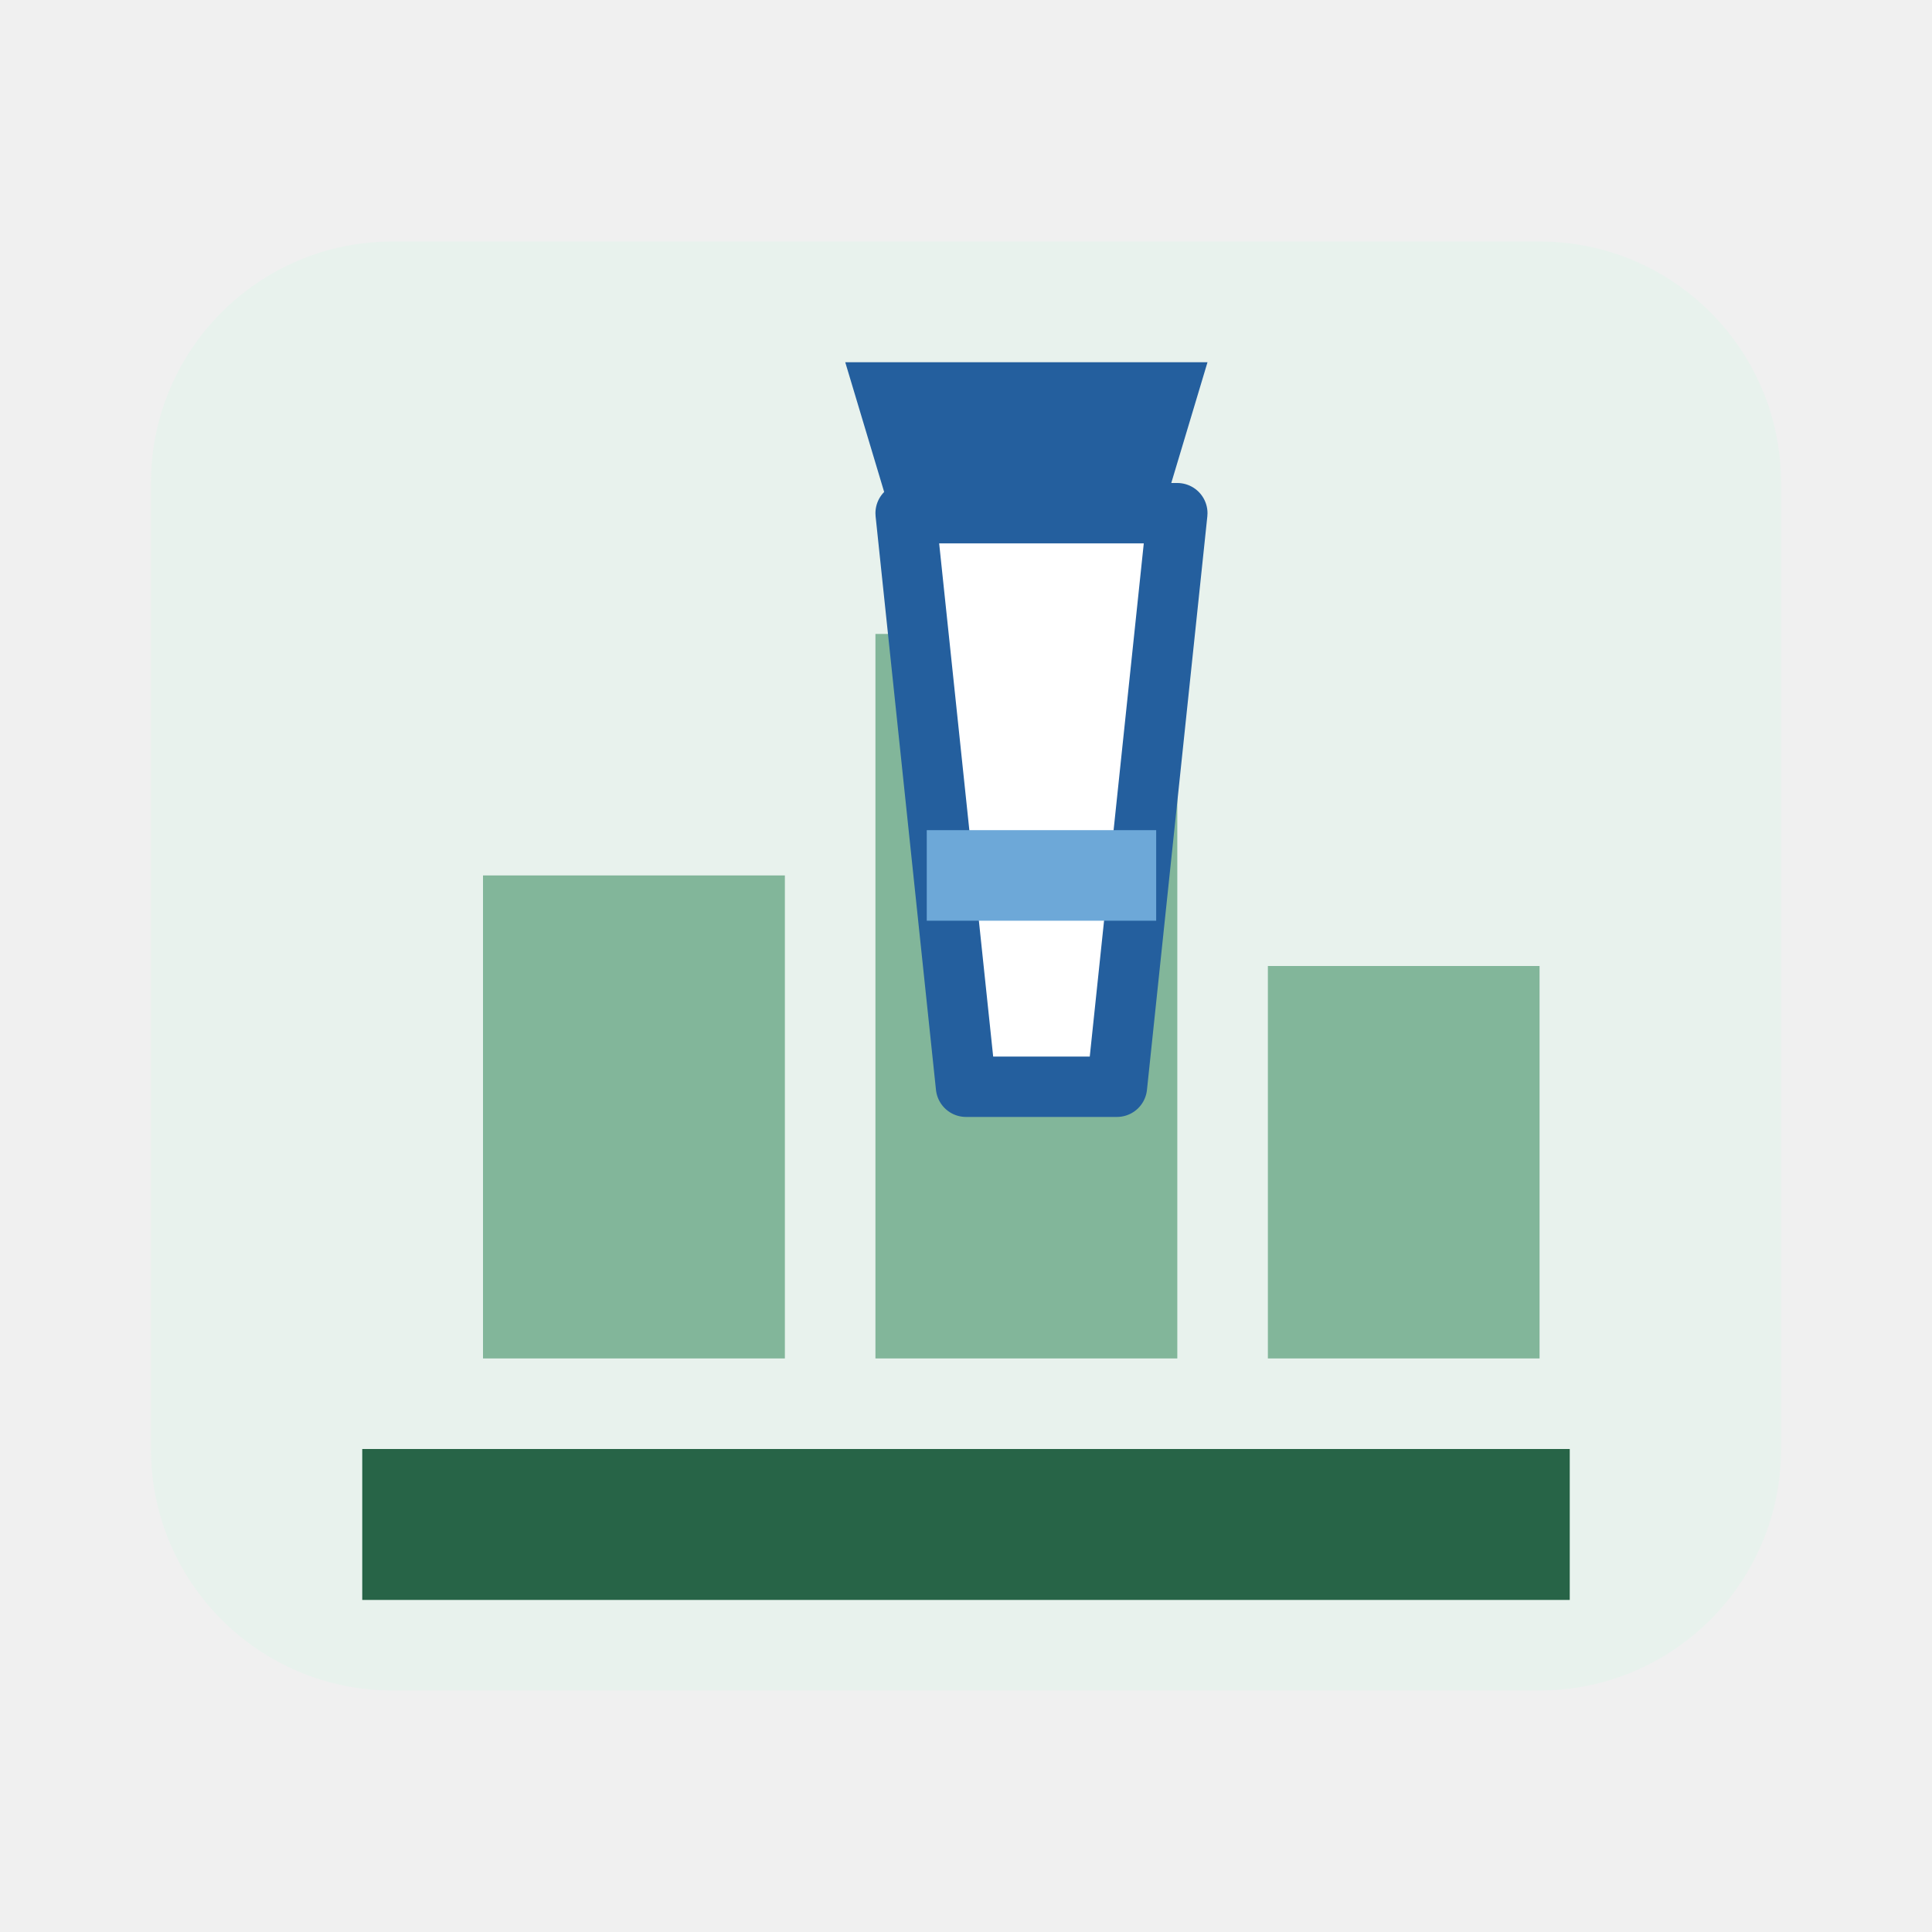
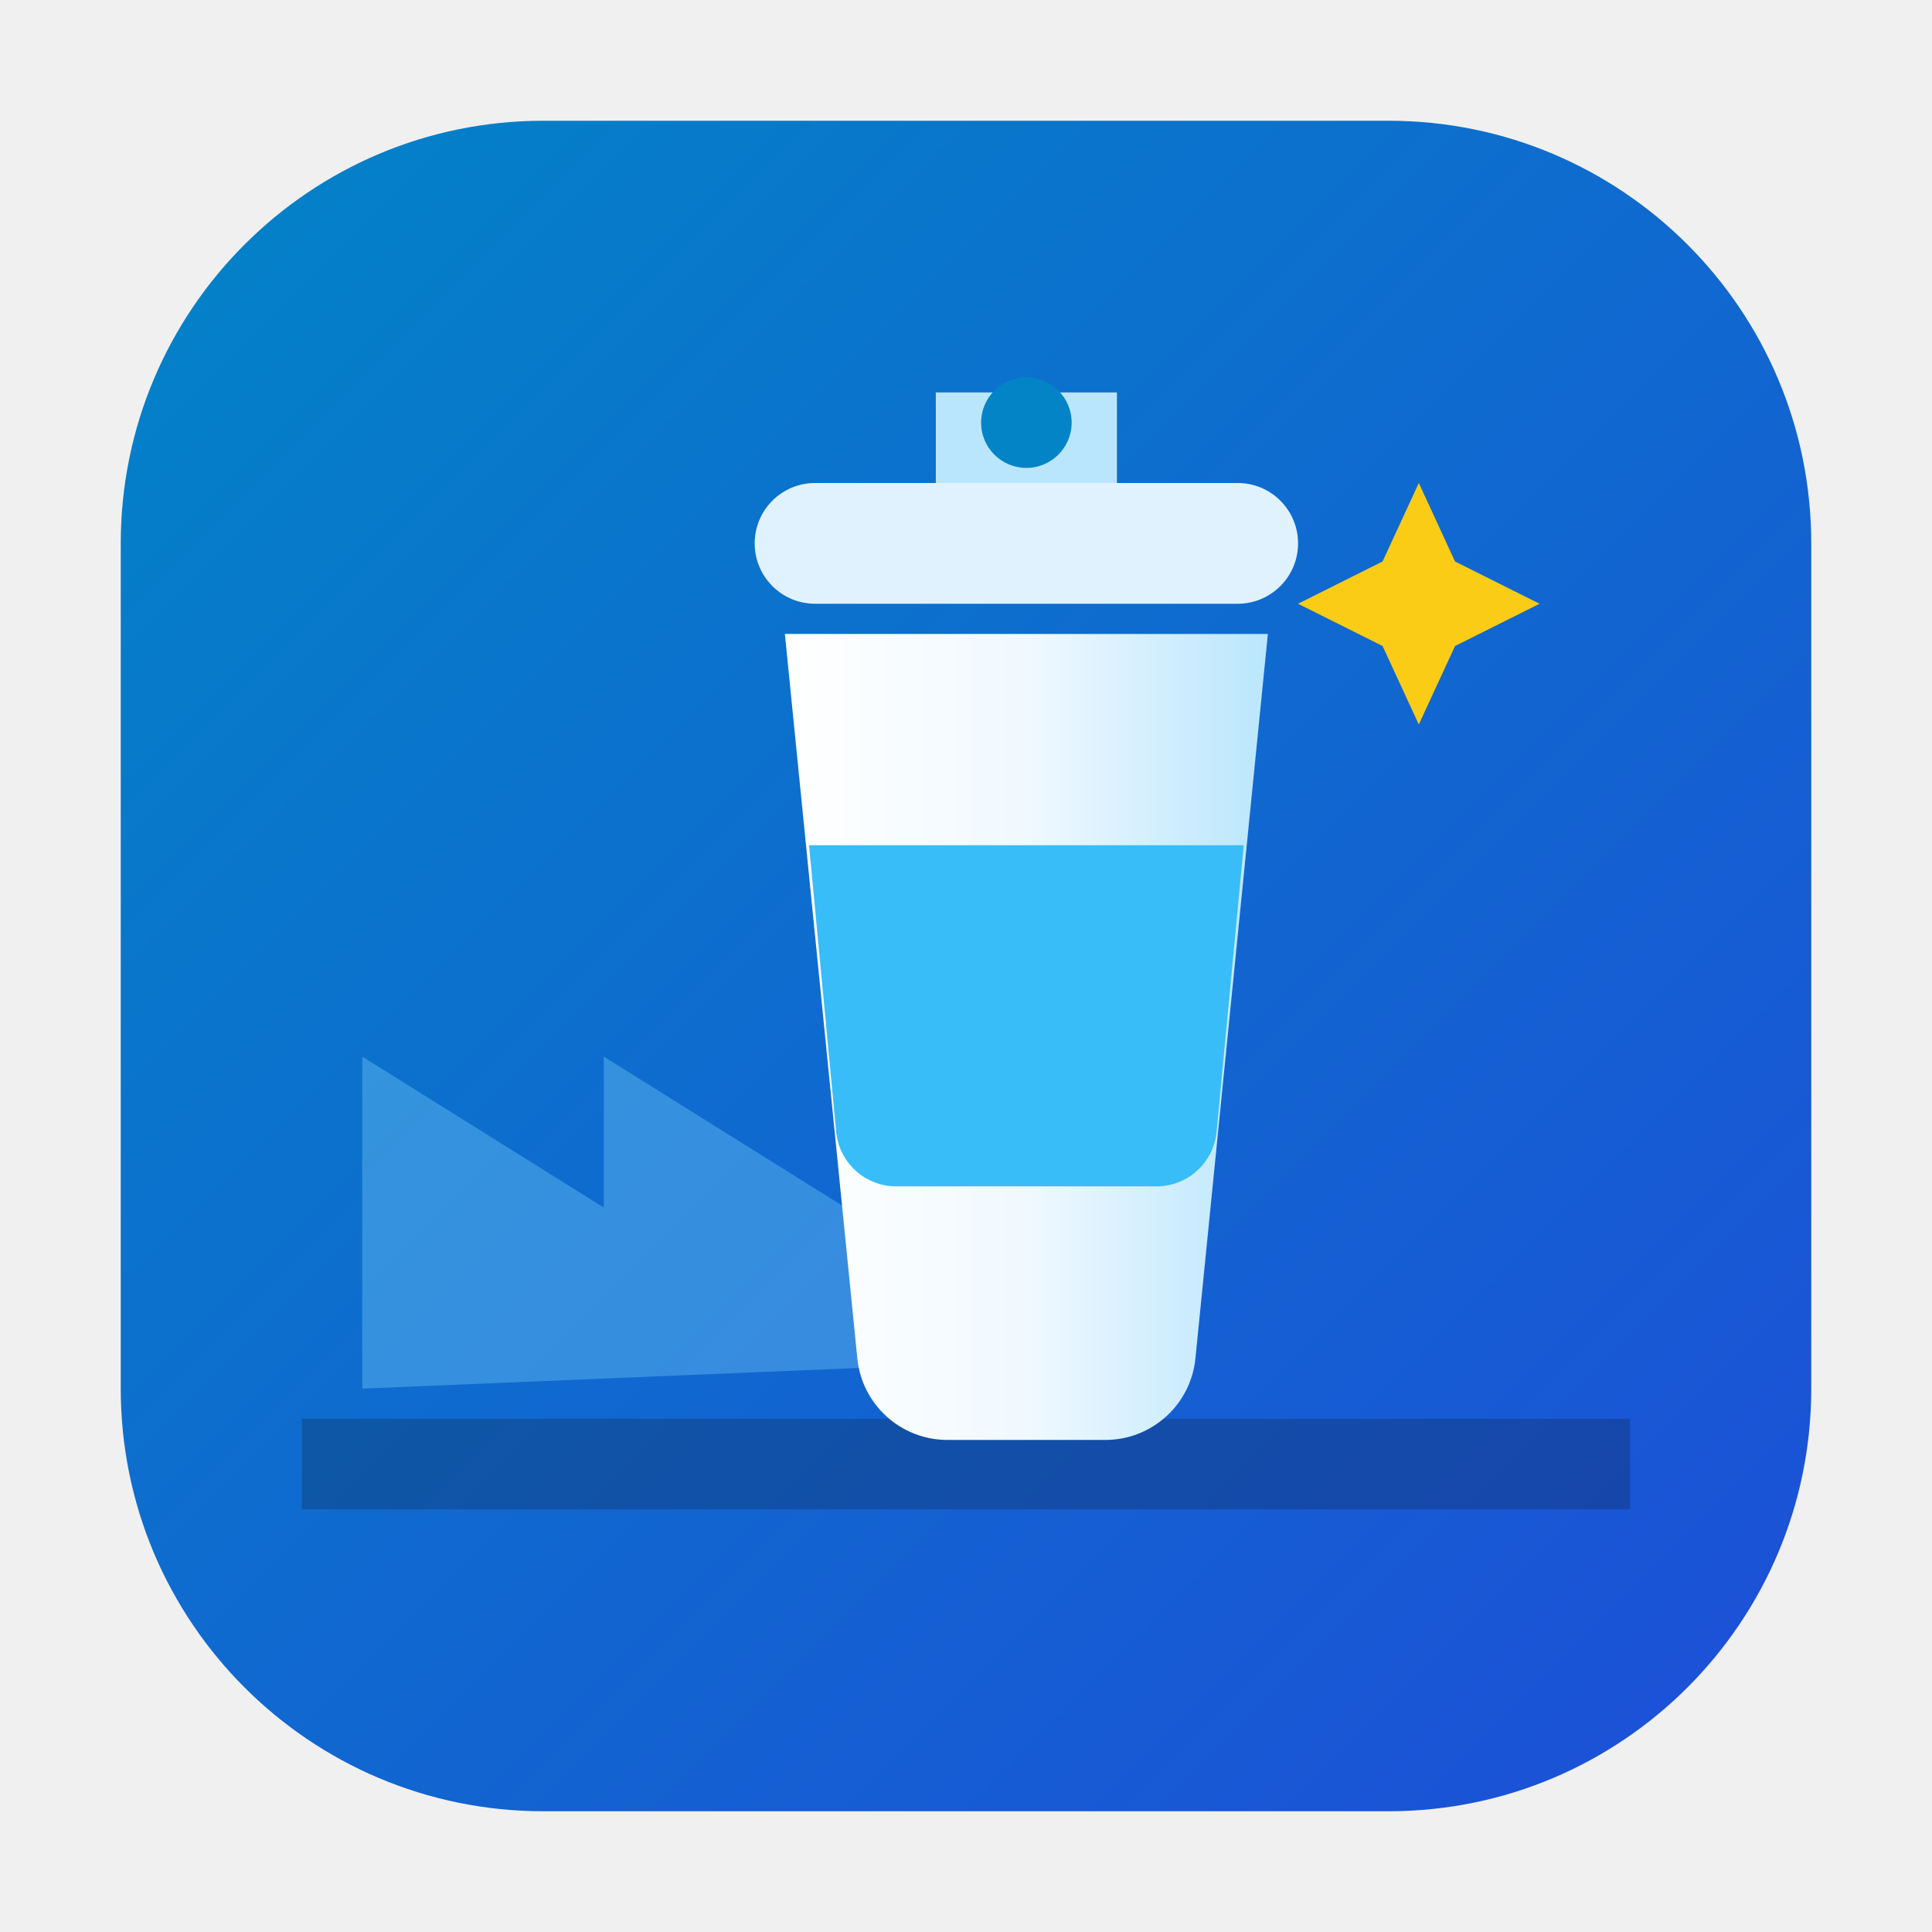
<svg xmlns="http://www.w3.org/2000/svg" viewBox="0 0 64 64" role="img" aria-label="텀블러 공장">
-   <rect x="5" y="8" width="54" height="48" rx="8" fill="#e8f2ed" />
-   <path d="M12 48h40v5H12z" fill="#276447" />
-   <path d="M16 45V29h10v16M29 45V21h10v24M42 45V32h9v13" fill="#82b69a" />
-   <path d="M28 12h12l-1.5 5h-9z" fill="#245f9e" />
-   <path d="M30 17h9l-2 19h-5z" fill="#fff" stroke="#245f9e" stroke-width="2" stroke-linejoin="round" />
-   <path d="M30.7 29h7.6" stroke="#6da8d8" stroke-width="3" />
+   <defs>
+     <linearGradient id="blueBg" x1="0%" y1="0%" x2="100%" y2="100%">
+       <stop offset="0%" stop-color="#0284c7" />
+       <stop offset="100%" stop-color="#1d4ed8" />
+     </linearGradient>
+     <linearGradient id="tumblerShade" x1="0%" y1="0%" x2="100%" y2="0%">
+       <stop offset="0%" stop-color="#ffffff" />
+       <stop offset="50%" stop-color="#f0f9ff" />
+       <stop offset="100%" stop-color="#bae6fd" />
+     </linearGradient>
+   </defs>
+   <rect x="4" y="4" width="56" height="56" rx="14" fill="url(#blueBg)" />
+   <path d="M12 46V35l8 5v-5l8 5v-8l8 5v8z" fill="#7dd3fc" opacity="0.35" />
+   <path d="M10 47h44v3H10z" fill="#0f172a" opacity="0.25" />
+   <rect x="25" y="16" width="18" height="4" rx="2" fill="#e0f2fe" />
+   <path d="M31 13h6v3h-6z" fill="#bae6fd" />
+   <circle cx="34" cy="14" r="1.5" fill="#0284c7" />
+   <path d="M26 21h16l-2.4 24a3 3 0 0 1-3 2.7h-5.2a3 3 0 0 1-3-2.7L26 21z" fill="url(#tumblerShade)" />
+   <path d="M26.8 28h14.4l-0.9 9.5a2 2 0 0 1-2 1.8h-8.6a2 2 0 0 1-2-1.8L26.8 28z" fill="#38bdf8" />
+   <path d="M47 16l1.2 2.6L51 20l-2.8 1.4L47 24l-1.2-2.6L43 20l2.8-1.4z" fill="#facc15" />
</svg>
